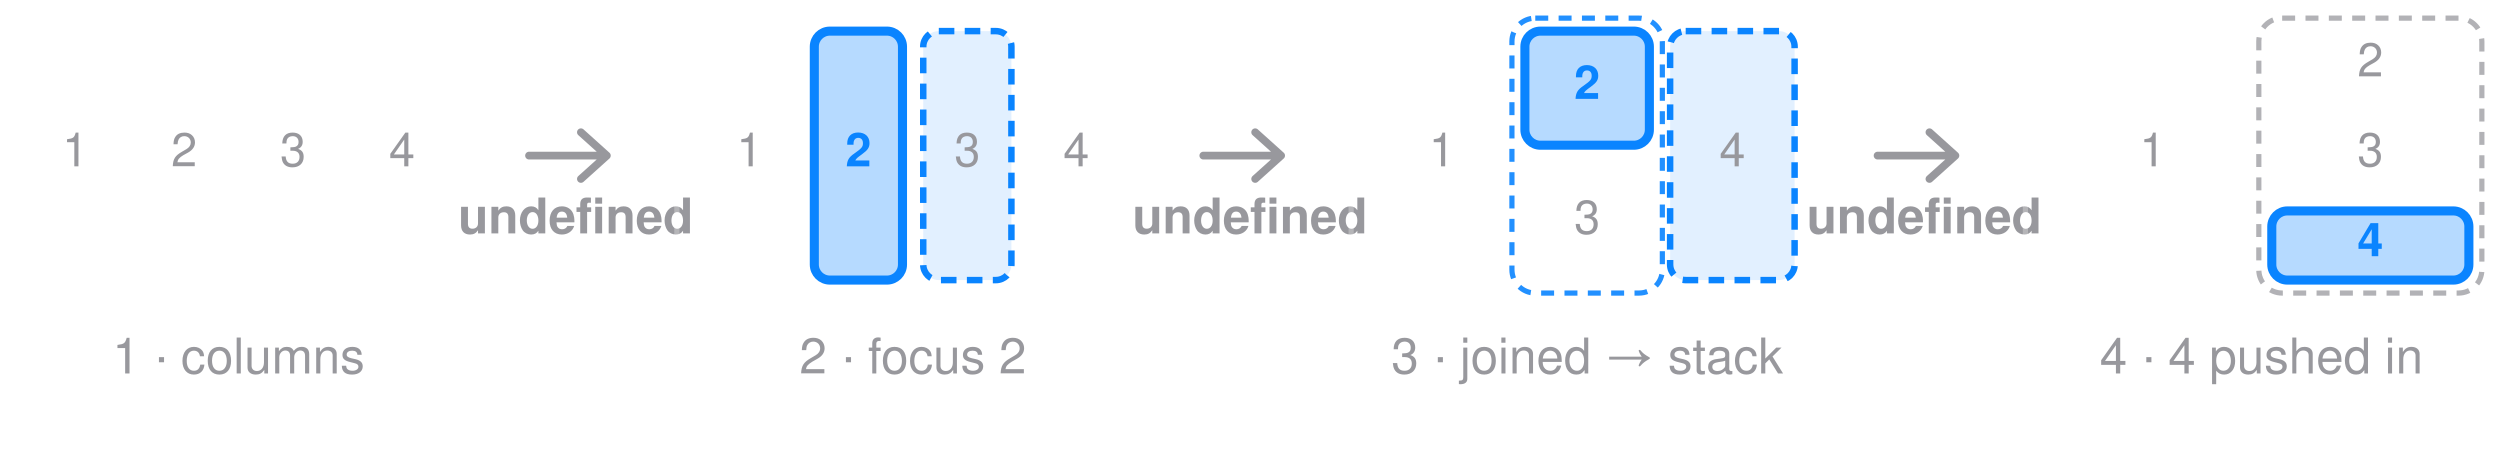
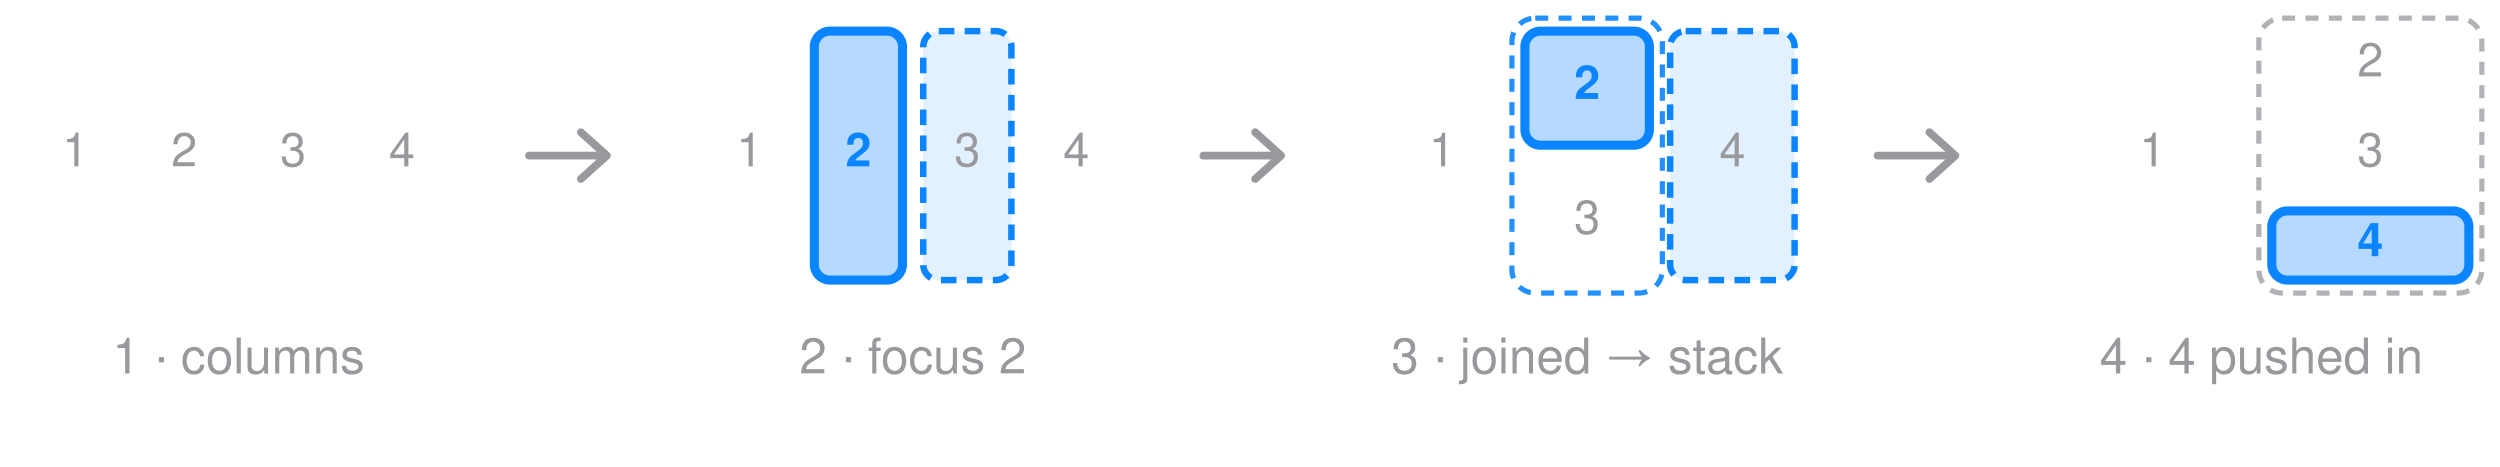
<svg xmlns="http://www.w3.org/2000/svg" width="482" height="90" viewBox="0 0 482 90">
  <rect x="0.5" y="0.5" width="91" height="59" rx="6" fill="none" stroke="rgba(255,255,255,0.28)" stroke-width="1" />
  <rect x="6" y="6" width="17" height="48" rx="3" fill="rgba(255,255,255,0.10)" stroke="rgba(255,255,255,0.58)" stroke-width="1.25" />
  <text x="14.5" y="30" font-size="9" font-weight="500" fill="#98989d" text-anchor="middle" dominant-baseline="central" font-family="-apple-system,BlinkMacSystemFont,'SF Pro Text',Helvetica,Arial,sans-serif">1</text>
  <rect x="27" y="6" width="17" height="48" rx="3" fill="rgba(255,255,255,0.10)" stroke="rgba(255,255,255,0.58)" stroke-width="1.25" />
  <text x="35.5" y="30" font-size="9" font-weight="500" fill="#98989d" text-anchor="middle" dominant-baseline="central" font-family="-apple-system,BlinkMacSystemFont,'SF Pro Text',Helvetica,Arial,sans-serif">2</text>
  <rect x="48" y="6" width="17" height="48" rx="3" fill="rgba(255,255,255,0.10)" stroke="rgba(255,255,255,0.58)" stroke-width="1.25" />
  <text x="56.5" y="30" font-size="9" font-weight="500" fill="#98989d" text-anchor="middle" dominant-baseline="central" font-family="-apple-system,BlinkMacSystemFont,'SF Pro Text',Helvetica,Arial,sans-serif">3</text>
  <rect x="69" y="6" width="17" height="48" rx="3" fill="rgba(255,255,255,0.10)" stroke="rgba(255,255,255,0.58)" stroke-width="1.25" />
  <text x="77.5" y="30" font-size="9" font-weight="500" fill="#98989d" text-anchor="middle" dominant-baseline="central" font-family="-apple-system,BlinkMacSystemFont,'SF Pro Text',Helvetica,Arial,sans-serif">4</text>
  <text x="46" y="72" font-size="9.5" fill="#98989d" text-anchor="middle" font-family="-apple-system,BlinkMacSystemFont,'SF Pro Text',Helvetica,Arial,sans-serif">1 · columns</text>
  <path d="M102 30h15M112 25.5l5 4.5-5 4.5" fill="none" stroke="#98989d" stroke-width="1.5" stroke-linecap="round" stroke-linejoin="round" />
-   <text x="111" y="45" font-size="9.5" font-weight="600" fill="#98989d" text-anchor="middle" font-family="-apple-system,BlinkMacSystemFont,'SF Pro Text',Helvetica,Arial,sans-serif">undefined</text>
  <rect x="130.5" y="0.5" width="91" height="59" rx="6" fill="none" stroke="rgba(255,255,255,0.28)" stroke-width="1" />
  <rect x="136" y="6" width="17" height="48" rx="3" fill="rgba(255,255,255,0.10)" stroke="rgba(255,255,255,0.58)" stroke-width="1.25" />
  <text x="144.5" y="30" font-size="9" font-weight="500" fill="#98989d" text-anchor="middle" dominant-baseline="central" font-family="-apple-system,BlinkMacSystemFont,'SF Pro Text',Helvetica,Arial,sans-serif">1</text>
  <rect x="157" y="6" width="17" height="48" rx="3" fill="rgba(10,132,255,0.30)" stroke="#0a84ff" stroke-width="1.75" />
  <text x="165.5" y="30" font-size="9" font-weight="600" fill="#0a84ff" text-anchor="middle" dominant-baseline="central" font-family="-apple-system,BlinkMacSystemFont,'SF Pro Text',Helvetica,Arial,sans-serif">2</text>
  <rect x="178" y="6" width="17" height="48" rx="3" fill="rgba(10,132,255,0.12)" stroke="#0a84ff" stroke-width="1.25" stroke-dasharray="3 2" />
  <text x="186.5" y="30" font-size="9" font-weight="500" fill="#98989d" text-anchor="middle" dominant-baseline="central" font-family="-apple-system,BlinkMacSystemFont,'SF Pro Text',Helvetica,Arial,sans-serif">3</text>
  <rect x="199" y="6" width="17" height="48" rx="3" fill="rgba(255,255,255,0.10)" stroke="rgba(255,255,255,0.58)" stroke-width="1.25" />
  <text x="207.5" y="30" font-size="9" font-weight="500" fill="#98989d" text-anchor="middle" dominant-baseline="central" font-family="-apple-system,BlinkMacSystemFont,'SF Pro Text',Helvetica,Arial,sans-serif">4</text>
  <text x="176" y="72" font-size="9.5" fill="#98989d" text-anchor="middle" font-family="-apple-system,BlinkMacSystemFont,'SF Pro Text',Helvetica,Arial,sans-serif">2 · focus 2</text>
  <path d="M232 30h15M242 25.5l5 4.5-5 4.5" fill="none" stroke="#98989d" stroke-width="1.5" stroke-linecap="round" stroke-linejoin="round" />
-   <text x="241" y="45" font-size="9.5" font-weight="600" fill="#98989d" text-anchor="middle" font-family="-apple-system,BlinkMacSystemFont,'SF Pro Text',Helvetica,Arial,sans-serif">undefined</text>
  <rect x="260.5" y="0.5" width="91" height="59" rx="6" fill="none" stroke="rgba(255,255,255,0.28)" stroke-width="1" />
  <rect x="291.5" y="3.5" width="29" height="53" rx="4.5" fill="none" stroke="#0a84ff" stroke-width="1" stroke-dasharray="2.5 2" opacity="0.9" />
  <rect x="266" y="6" width="24" height="48" rx="3" fill="rgba(255,255,255,0.10)" stroke="rgba(255,255,255,0.58)" stroke-width="1.25" />
  <text x="278" y="30" font-size="9" font-weight="500" fill="#98989d" text-anchor="middle" dominant-baseline="central" font-family="-apple-system,BlinkMacSystemFont,'SF Pro Text',Helvetica,Arial,sans-serif">1</text>
  <rect x="294" y="6" width="24" height="22" rx="3" fill="rgba(10,132,255,0.30)" stroke="#0a84ff" stroke-width="1.75" />
  <text x="306" y="17" font-size="9" font-weight="600" fill="#0a84ff" text-anchor="middle" dominant-baseline="central" font-family="-apple-system,BlinkMacSystemFont,'SF Pro Text',Helvetica,Arial,sans-serif">2</text>
  <rect x="294" y="32" width="24" height="22" rx="3" fill="rgba(255,255,255,0.10)" stroke="rgba(255,255,255,0.58)" stroke-width="1.25" />
  <text x="306" y="43" font-size="9" font-weight="500" fill="#98989d" text-anchor="middle" dominant-baseline="central" font-family="-apple-system,BlinkMacSystemFont,'SF Pro Text',Helvetica,Arial,sans-serif">3</text>
  <rect x="322" y="6" width="24" height="48" rx="3" fill="rgba(10,132,255,0.12)" stroke="#0a84ff" stroke-width="1.25" stroke-dasharray="3 2" />
  <text x="334" y="30" font-size="9" font-weight="500" fill="#98989d" text-anchor="middle" dominant-baseline="central" font-family="-apple-system,BlinkMacSystemFont,'SF Pro Text',Helvetica,Arial,sans-serif">4</text>
  <text x="306" y="72" font-size="9.5" fill="#98989d" text-anchor="middle" font-family="-apple-system,BlinkMacSystemFont,'SF Pro Text',Helvetica,Arial,sans-serif">3 · joined → stack</text>
  <path d="M362 30h15M372 25.5l5 4.5-5 4.5" fill="none" stroke="#98989d" stroke-width="1.5" stroke-linecap="round" stroke-linejoin="round" />
-   <text x="371" y="45" font-size="9.5" font-weight="600" fill="#98989d" text-anchor="middle" font-family="-apple-system,BlinkMacSystemFont,'SF Pro Text',Helvetica,Arial,sans-serif">undefined</text>
  <rect x="390.5" y="0.5" width="91" height="59" rx="6" fill="none" stroke="rgba(255,255,255,0.28)" stroke-width="1" />
  <rect x="435.5" y="3.5" width="43" height="53" rx="4.5" fill="none" stroke="#98989d" stroke-width="1" stroke-dasharray="2.5 2" opacity="0.75" />
  <rect x="396" y="6" width="38" height="48" rx="3" fill="rgba(255,255,255,0.10)" stroke="rgba(255,255,255,0.58)" stroke-width="1.25" />
  <text x="415" y="30" font-size="9" font-weight="500" fill="#98989d" text-anchor="middle" dominant-baseline="central" font-family="-apple-system,BlinkMacSystemFont,'SF Pro Text',Helvetica,Arial,sans-serif">1</text>
  <rect x="438" y="6" width="38" height="13.333" rx="3" fill="rgba(255,255,255,0.10)" stroke="rgba(255,255,255,0.58)" stroke-width="1.25" />
  <text x="457" y="12.667" font-size="9" font-weight="500" fill="#98989d" text-anchor="middle" dominant-baseline="central" font-family="-apple-system,BlinkMacSystemFont,'SF Pro Text',Helvetica,Arial,sans-serif">2</text>
  <rect x="438" y="23.333" width="38" height="13.333" rx="3" fill="rgba(255,255,255,0.10)" stroke="rgba(255,255,255,0.58)" stroke-width="1.25" />
  <text x="457" y="30" font-size="9" font-weight="500" fill="#98989d" text-anchor="middle" dominant-baseline="central" font-family="-apple-system,BlinkMacSystemFont,'SF Pro Text',Helvetica,Arial,sans-serif">3</text>
  <rect x="438" y="40.667" width="38" height="13.333" rx="3" fill="rgba(10,132,255,0.30)" stroke="#0a84ff" stroke-width="1.75" />
  <text x="457" y="47.333" font-size="9" font-weight="600" fill="#0a84ff" text-anchor="middle" dominant-baseline="central" font-family="-apple-system,BlinkMacSystemFont,'SF Pro Text',Helvetica,Arial,sans-serif">4</text>
  <text x="436" y="72" font-size="9.5" fill="#98989d" text-anchor="middle" font-family="-apple-system,BlinkMacSystemFont,'SF Pro Text',Helvetica,Arial,sans-serif">4 · 4 pushed in</text>
</svg>
